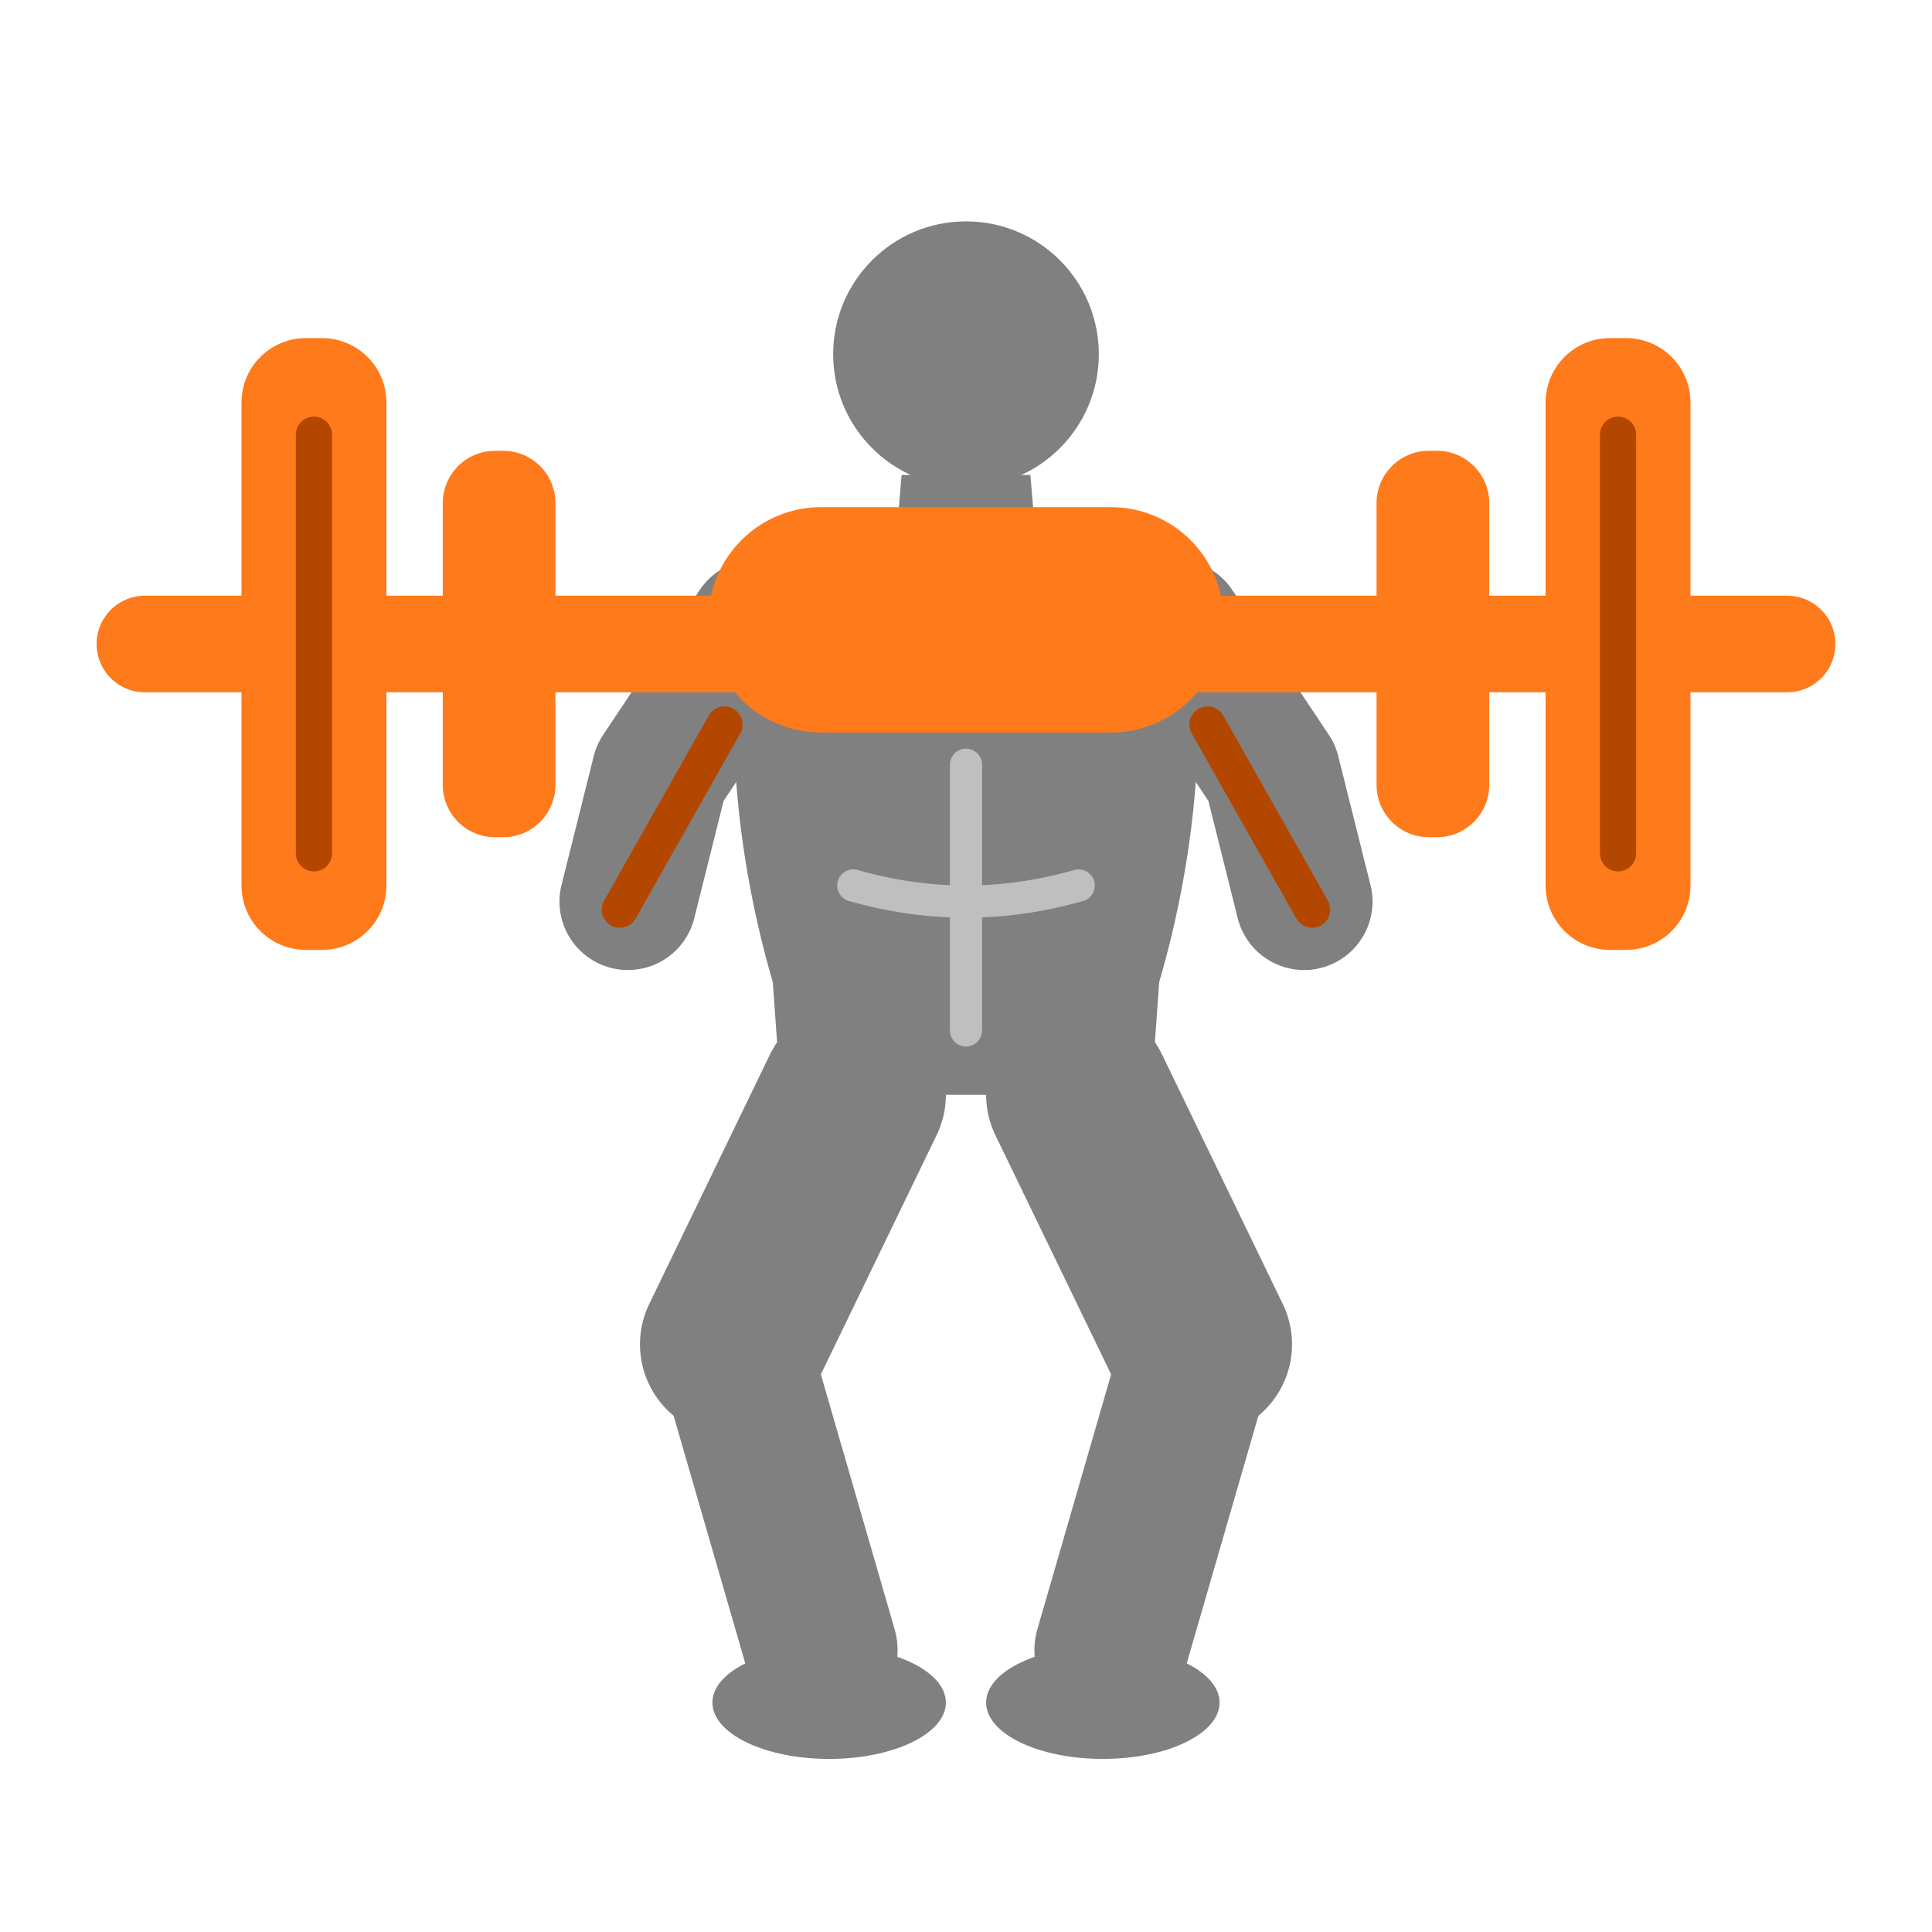
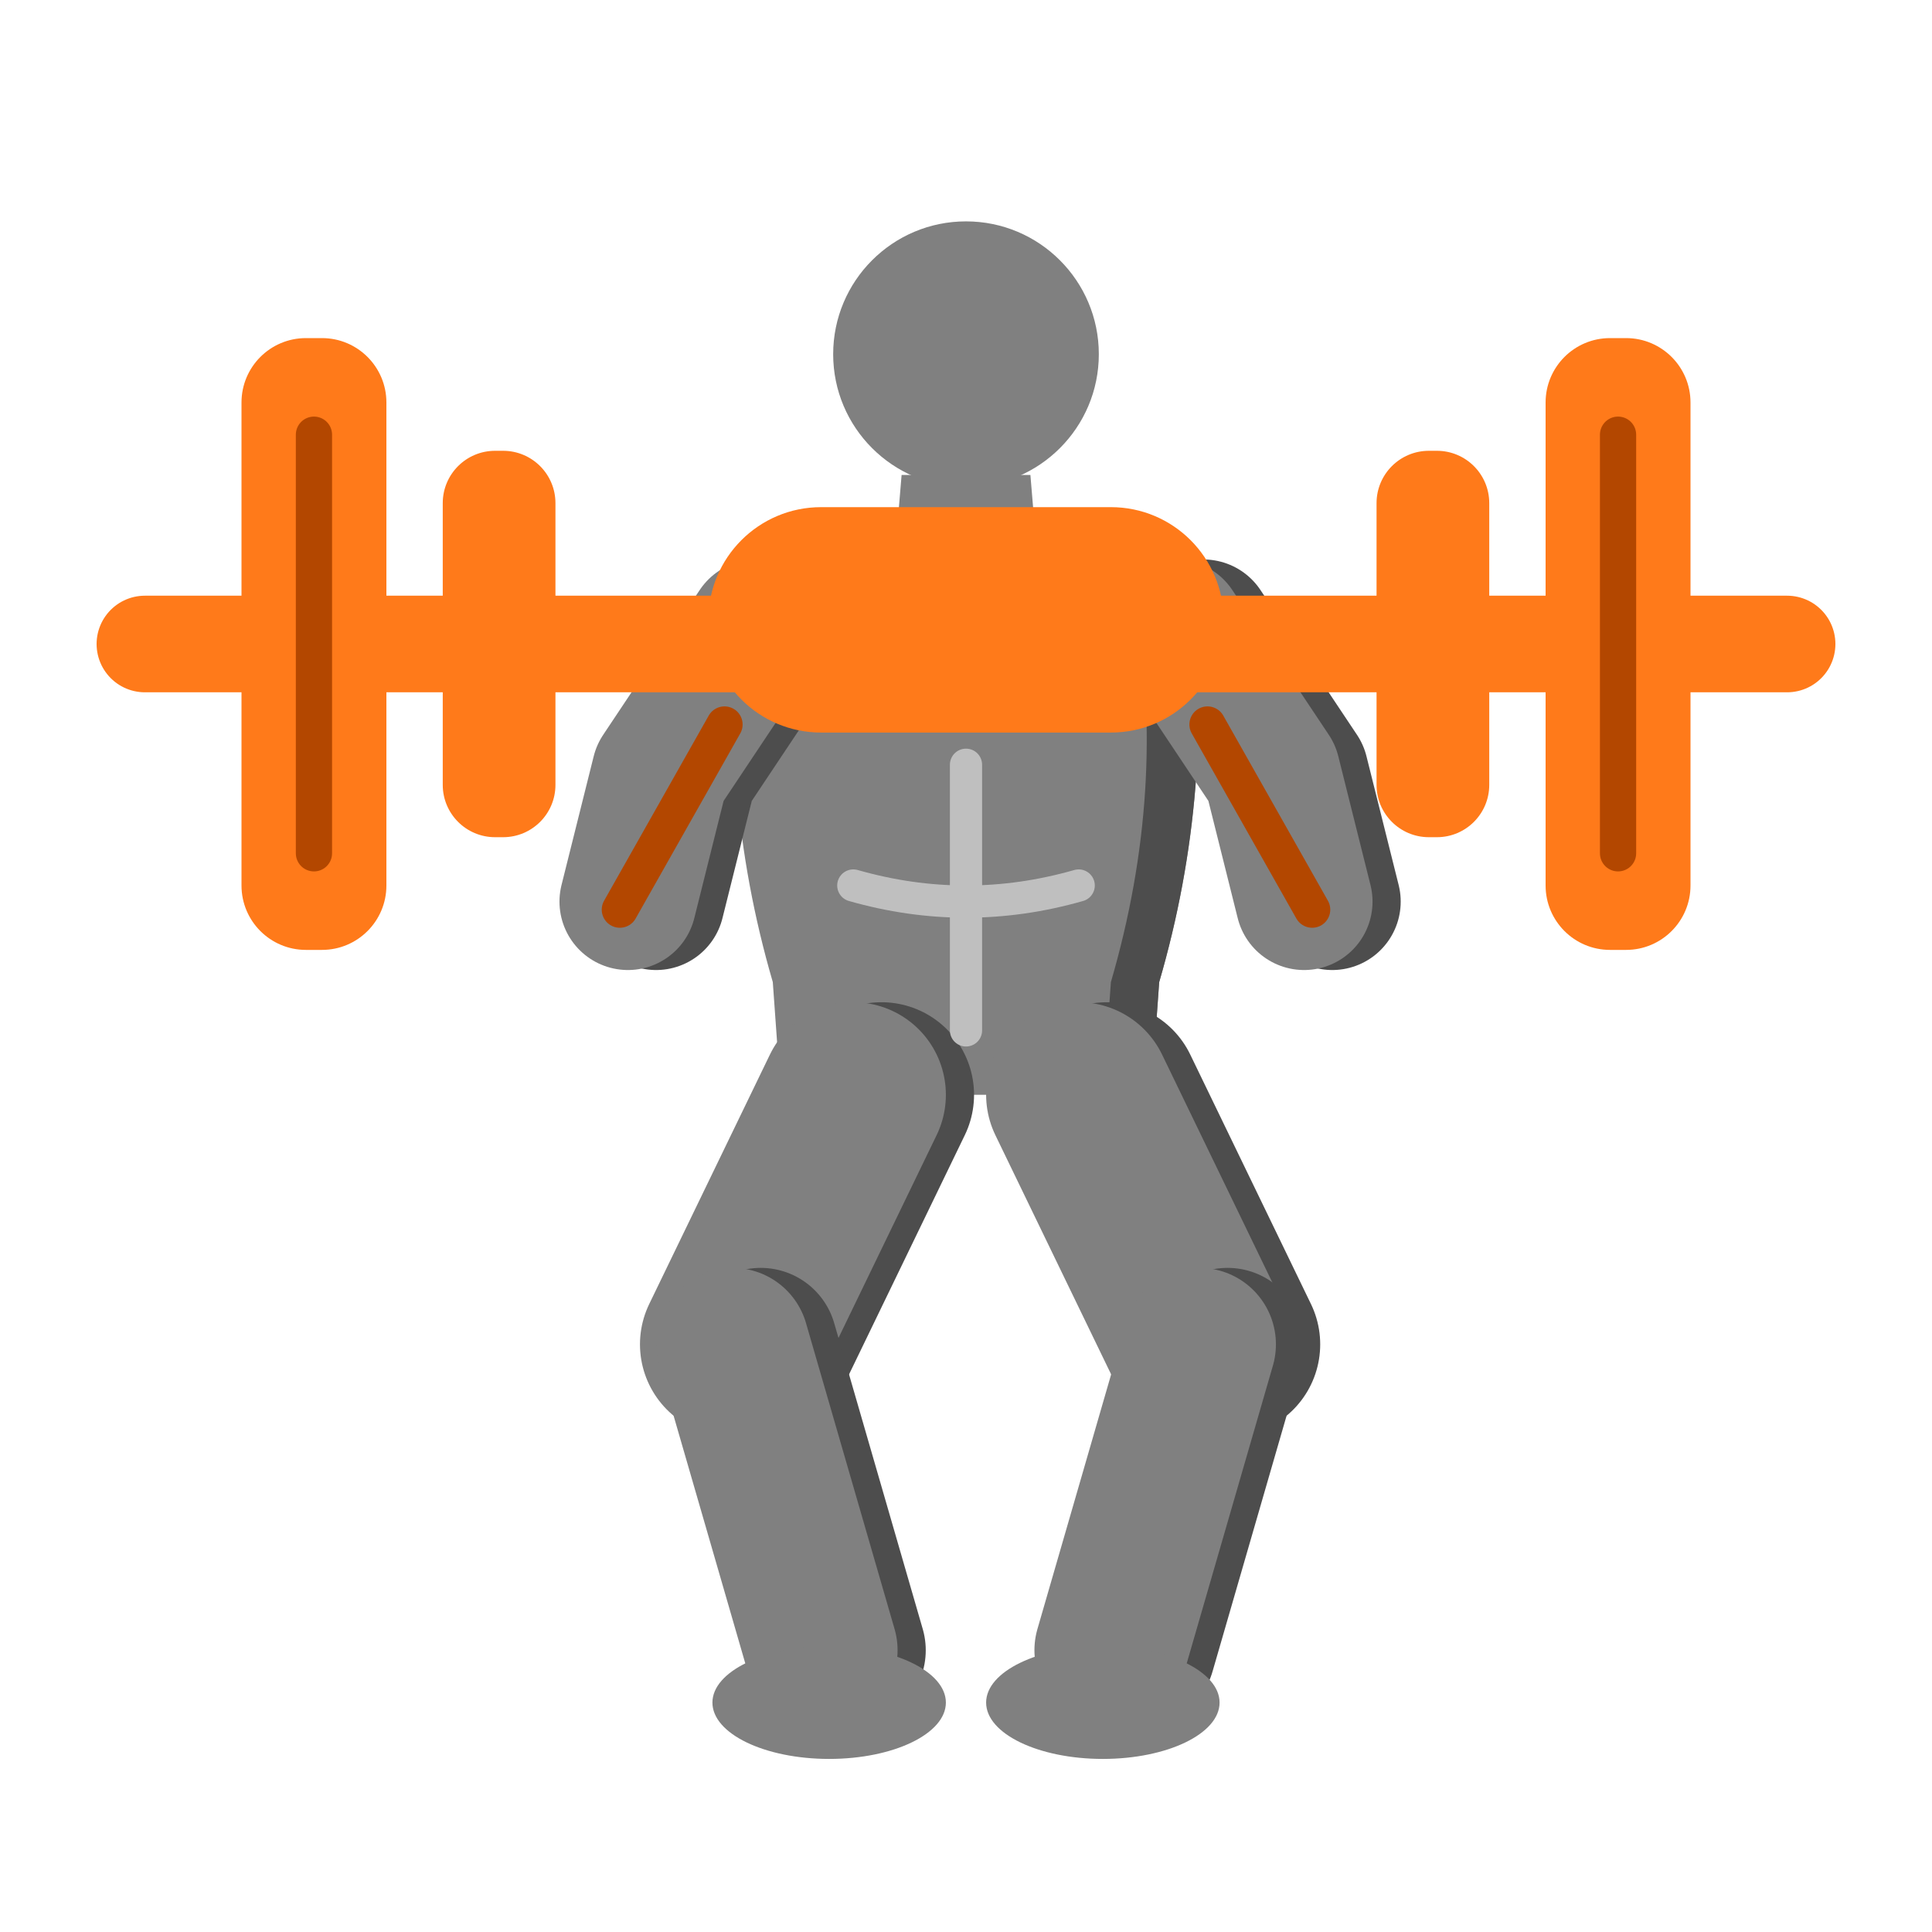
<svg viewBox="0 0 48 48">
  <circle fill="#808080" cx="24" cy="8.8" r="3.3" />
  <path fill="#808080" d="M22.4 11.8 L25.6 11.8 L25.8 14.2 L22.2 14.2 Z" />
  <path fill="#808080" d="M18.4 14.6 Q24 12.6 29.6 14.6 Q30.2 19.6 28.8 24.4 L28.6 27.2 L19.4 27.2 L19.2 24.4 Q17.8 19.6 18.4 14.6 Z" />
+   <path fill="#4d4d4d" d="M29.6 14.6 Q30.2 19.6 28.8 24.4 L28.6 27.2 L27.4 27.2 L27.6 24.4 Q29 19.6 28.2 15 Z" />
+   <path fill="none" stroke="#4d4d4d" stroke-width="3.4" stroke-linecap="round" stroke-linejoin="round" d="M 19.5 15.6 L 17.1 19.2 L 16.3 22.4" />
  <path fill="none" stroke="#808080" stroke-width="3.4" stroke-linecap="round" stroke-linejoin="round" d="M18.8 15.6 L16.4 19.2 L15.6 22.4" />
+   <path fill="none" stroke="#4d4d4d" stroke-width="3.4" stroke-linecap="round" stroke-linejoin="round" d="M 29.9 15.6 L 32.3 19.2 L 33.1 22.4" />
  <path fill="none" stroke="#808080" stroke-width="3.4" stroke-linecap="round" stroke-linejoin="round" d="M29.2 15.6 L31.6 19.2 L32.4 22.4" />
+   <path fill="none" stroke="#4d4d4d" stroke-width="4.6" stroke-linecap="round" stroke-linejoin="round" d="M 21.9 27.2 L 18.9 33.4" />
  <path fill="none" stroke="#808080" stroke-width="4.6" stroke-linecap="round" stroke-linejoin="round" d="M21.2 27.2 L18.2 33.4" />
+   <path fill="none" stroke="#4d4d4d" stroke-width="4.6" stroke-linecap="round" stroke-linejoin="round" d="M 27.5 27.2 L 30.5 33.4" />
  <path fill="none" stroke="#808080" stroke-width="4.6" stroke-linecap="round" stroke-linejoin="round" d="M26.8 27.2 L29.8 33.4" />
+   <path fill="none" stroke="#4d4d4d" stroke-width="3.8" stroke-linecap="round" stroke-linejoin="round" d="M 18.9 33.4 L 21.1 41" />
  <path fill="none" stroke="#808080" stroke-width="3.8" stroke-linecap="round" stroke-linejoin="round" d="M18.2 33.4 L20.4 41" />
+   <path fill="none" stroke="#4d4d4d" stroke-width="3.8" stroke-linecap="round" stroke-linejoin="round" d="M 30.5 33.4 L 28.3 41" />
  <path fill="none" stroke="#808080" stroke-width="3.8" stroke-linecap="round" stroke-linejoin="round" d="M29.8 33.4 L27.6 41" />
  <ellipse fill="#808080" cx="20.6" cy="42.3" rx="2.9" ry="1.4" />
  <ellipse fill="#808080" cx="27.4" cy="42.3" rx="2.9" ry="1.4" />
  <path fill="none" stroke="#bfbfbf" stroke-width="0.8" stroke-linecap="round" d="M20.2 17 Q24 18.4 27.8 17" />
  <path fill="none" stroke="#bfbfbf" stroke-width="0.8" stroke-linecap="round" d="M24 19 L24 25.6 M21.2 22 Q24 22.8 26.8 22" />
  <path fill="none" stroke="#ff7a1a" stroke-width="2.4" stroke-linecap="round" d="M3.6 16 L44.4 16" />
  <rect fill="#ff7a1a" x="6" y="8.4" width="3.6" height="15.2" rx="1.6" />
  <rect fill="#ff7a1a" x="38.4" y="8.4" width="3.6" height="15.2" rx="1.6" />
  <rect fill="#ff7a1a" x="11" y="11.2" width="2.8" height="9.6" rx="1.3" />
  <rect fill="#ff7a1a" x="34.2" y="11.2" width="2.8" height="9.6" rx="1.3" />
  <path fill="none" stroke="#b34700" stroke-width="0.9" stroke-linecap="round" d="M7.8 10.8 L7.8 21.2 M40.2 10.8 L40.2 21.2" />
  <rect fill="#ff7a1a" x="17.6" y="12.6" width="12.8" height="5.6" rx="2.8" />
  <path fill="none" stroke="#b34700" stroke-width="0.9" stroke-linecap="round" d="M18 18 L15.4 22.6 M30 18 L32.6 22.6" />
</svg>
